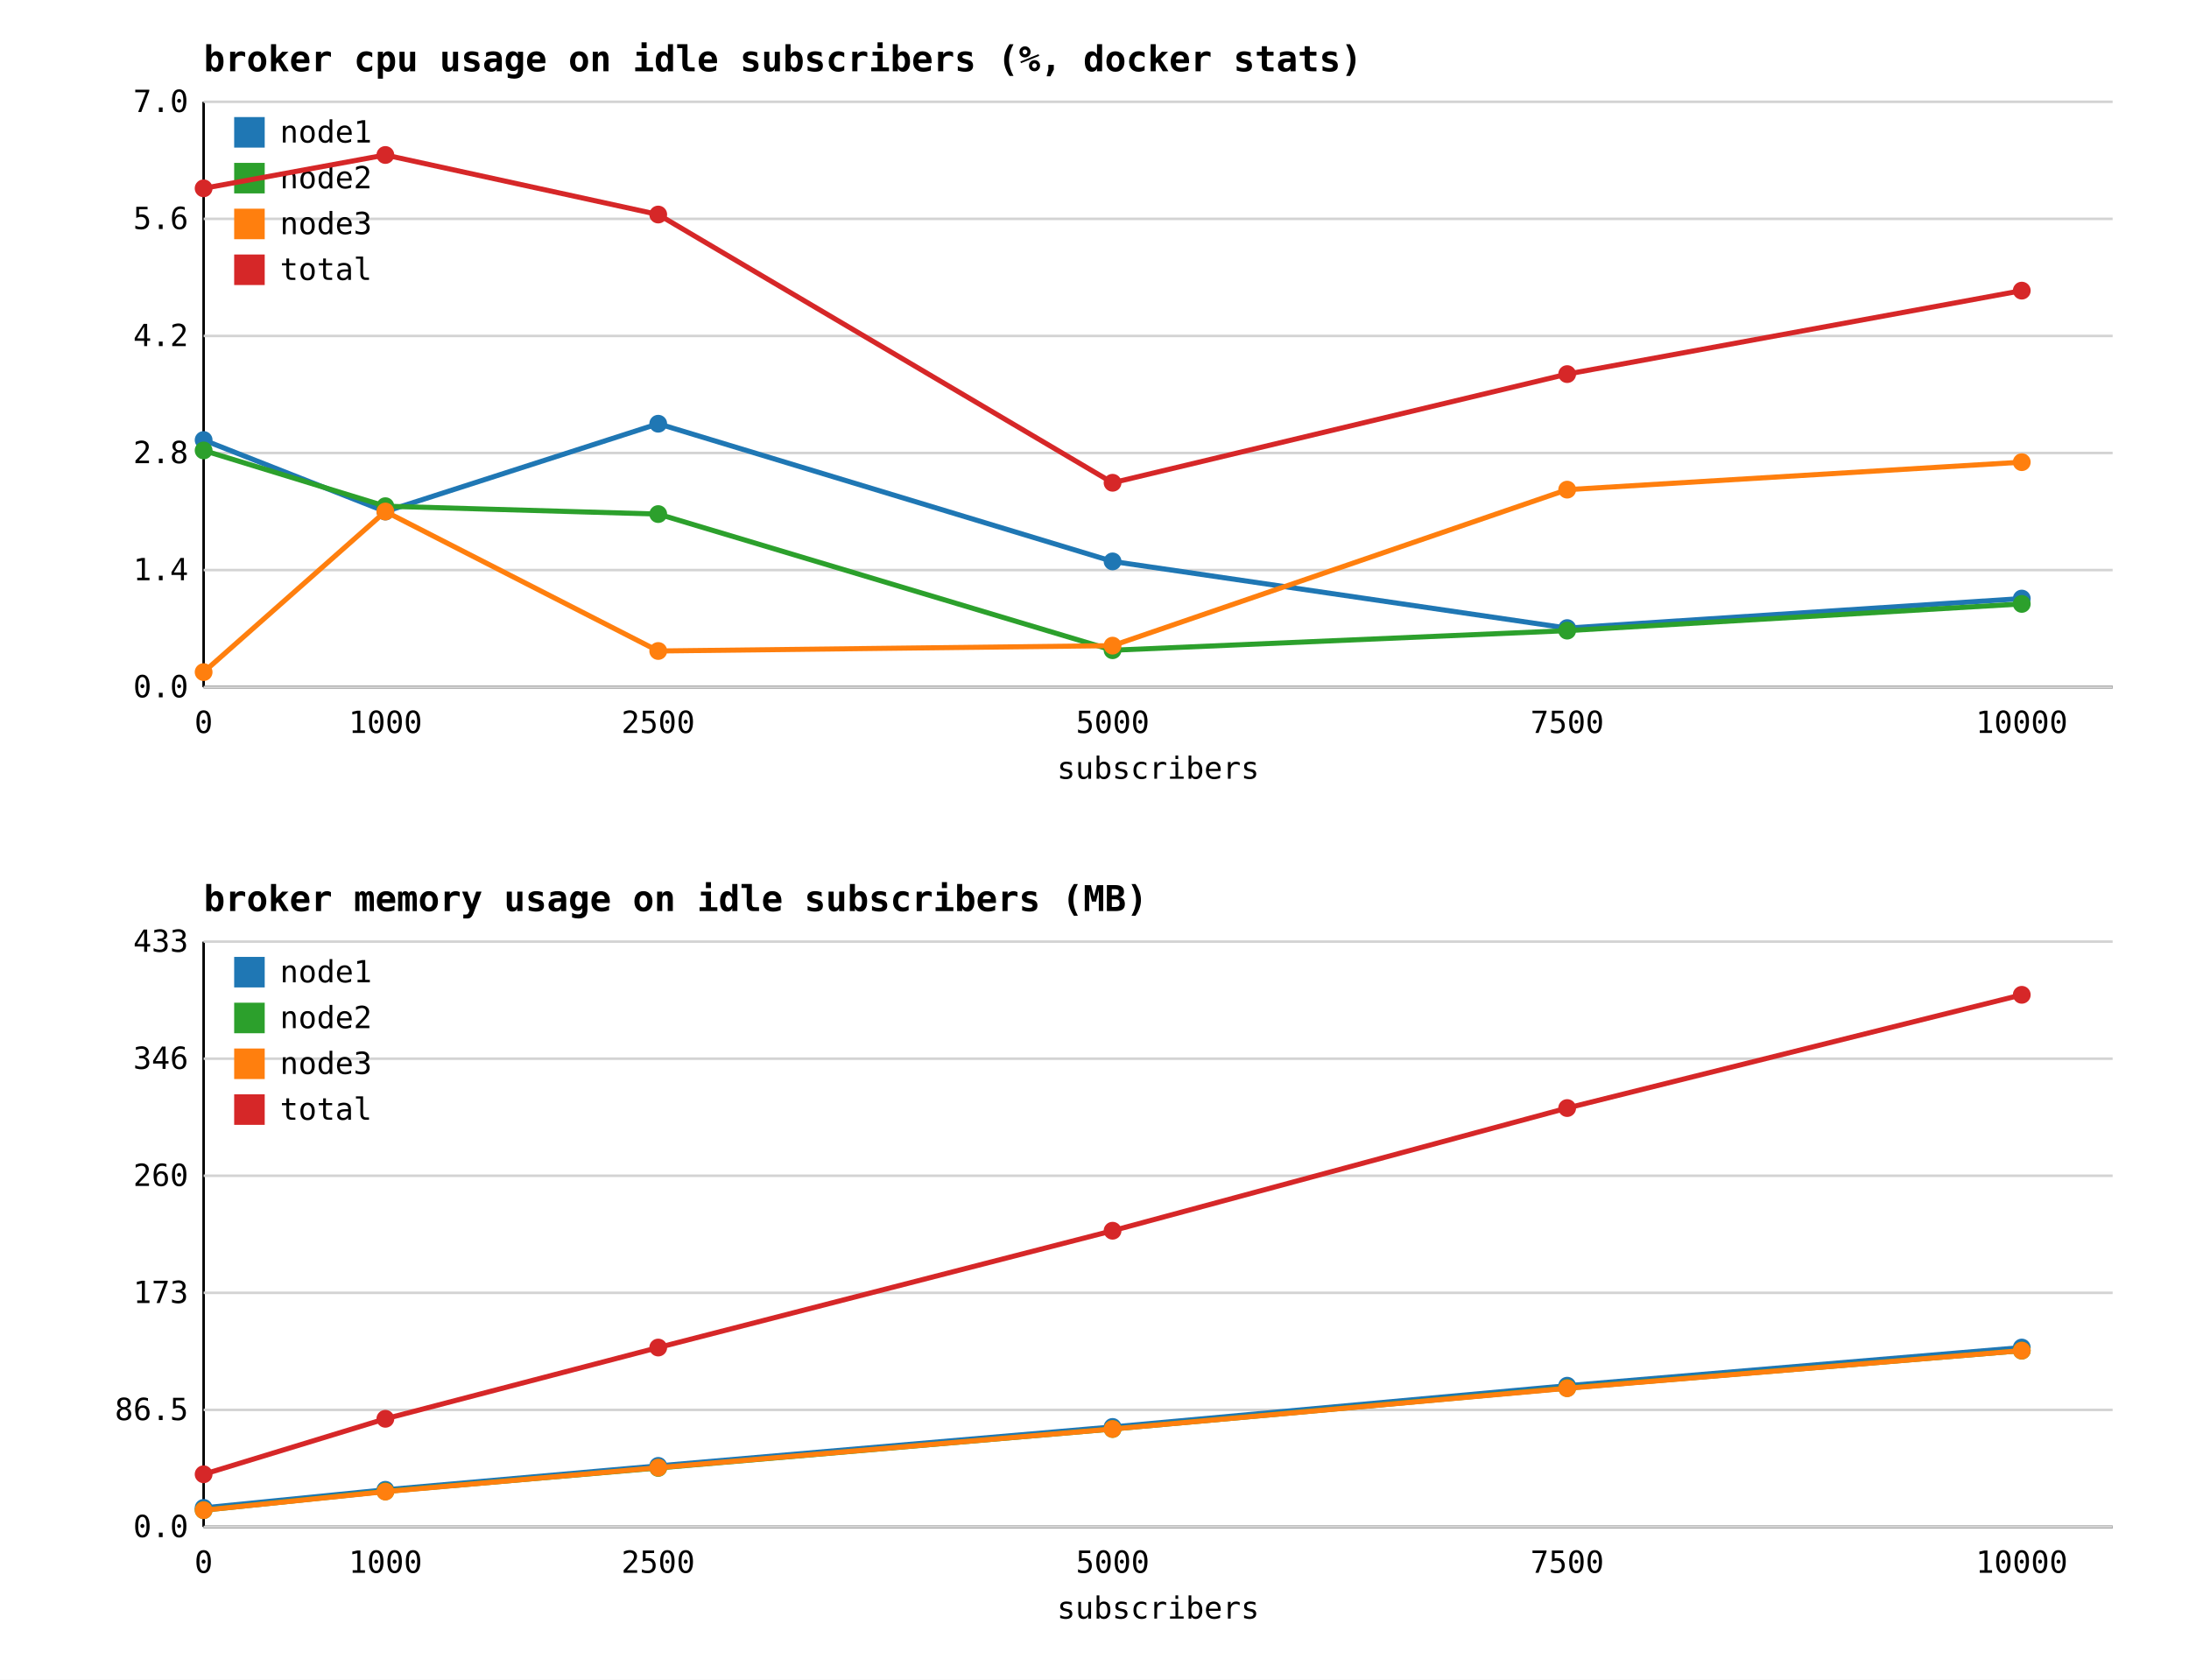
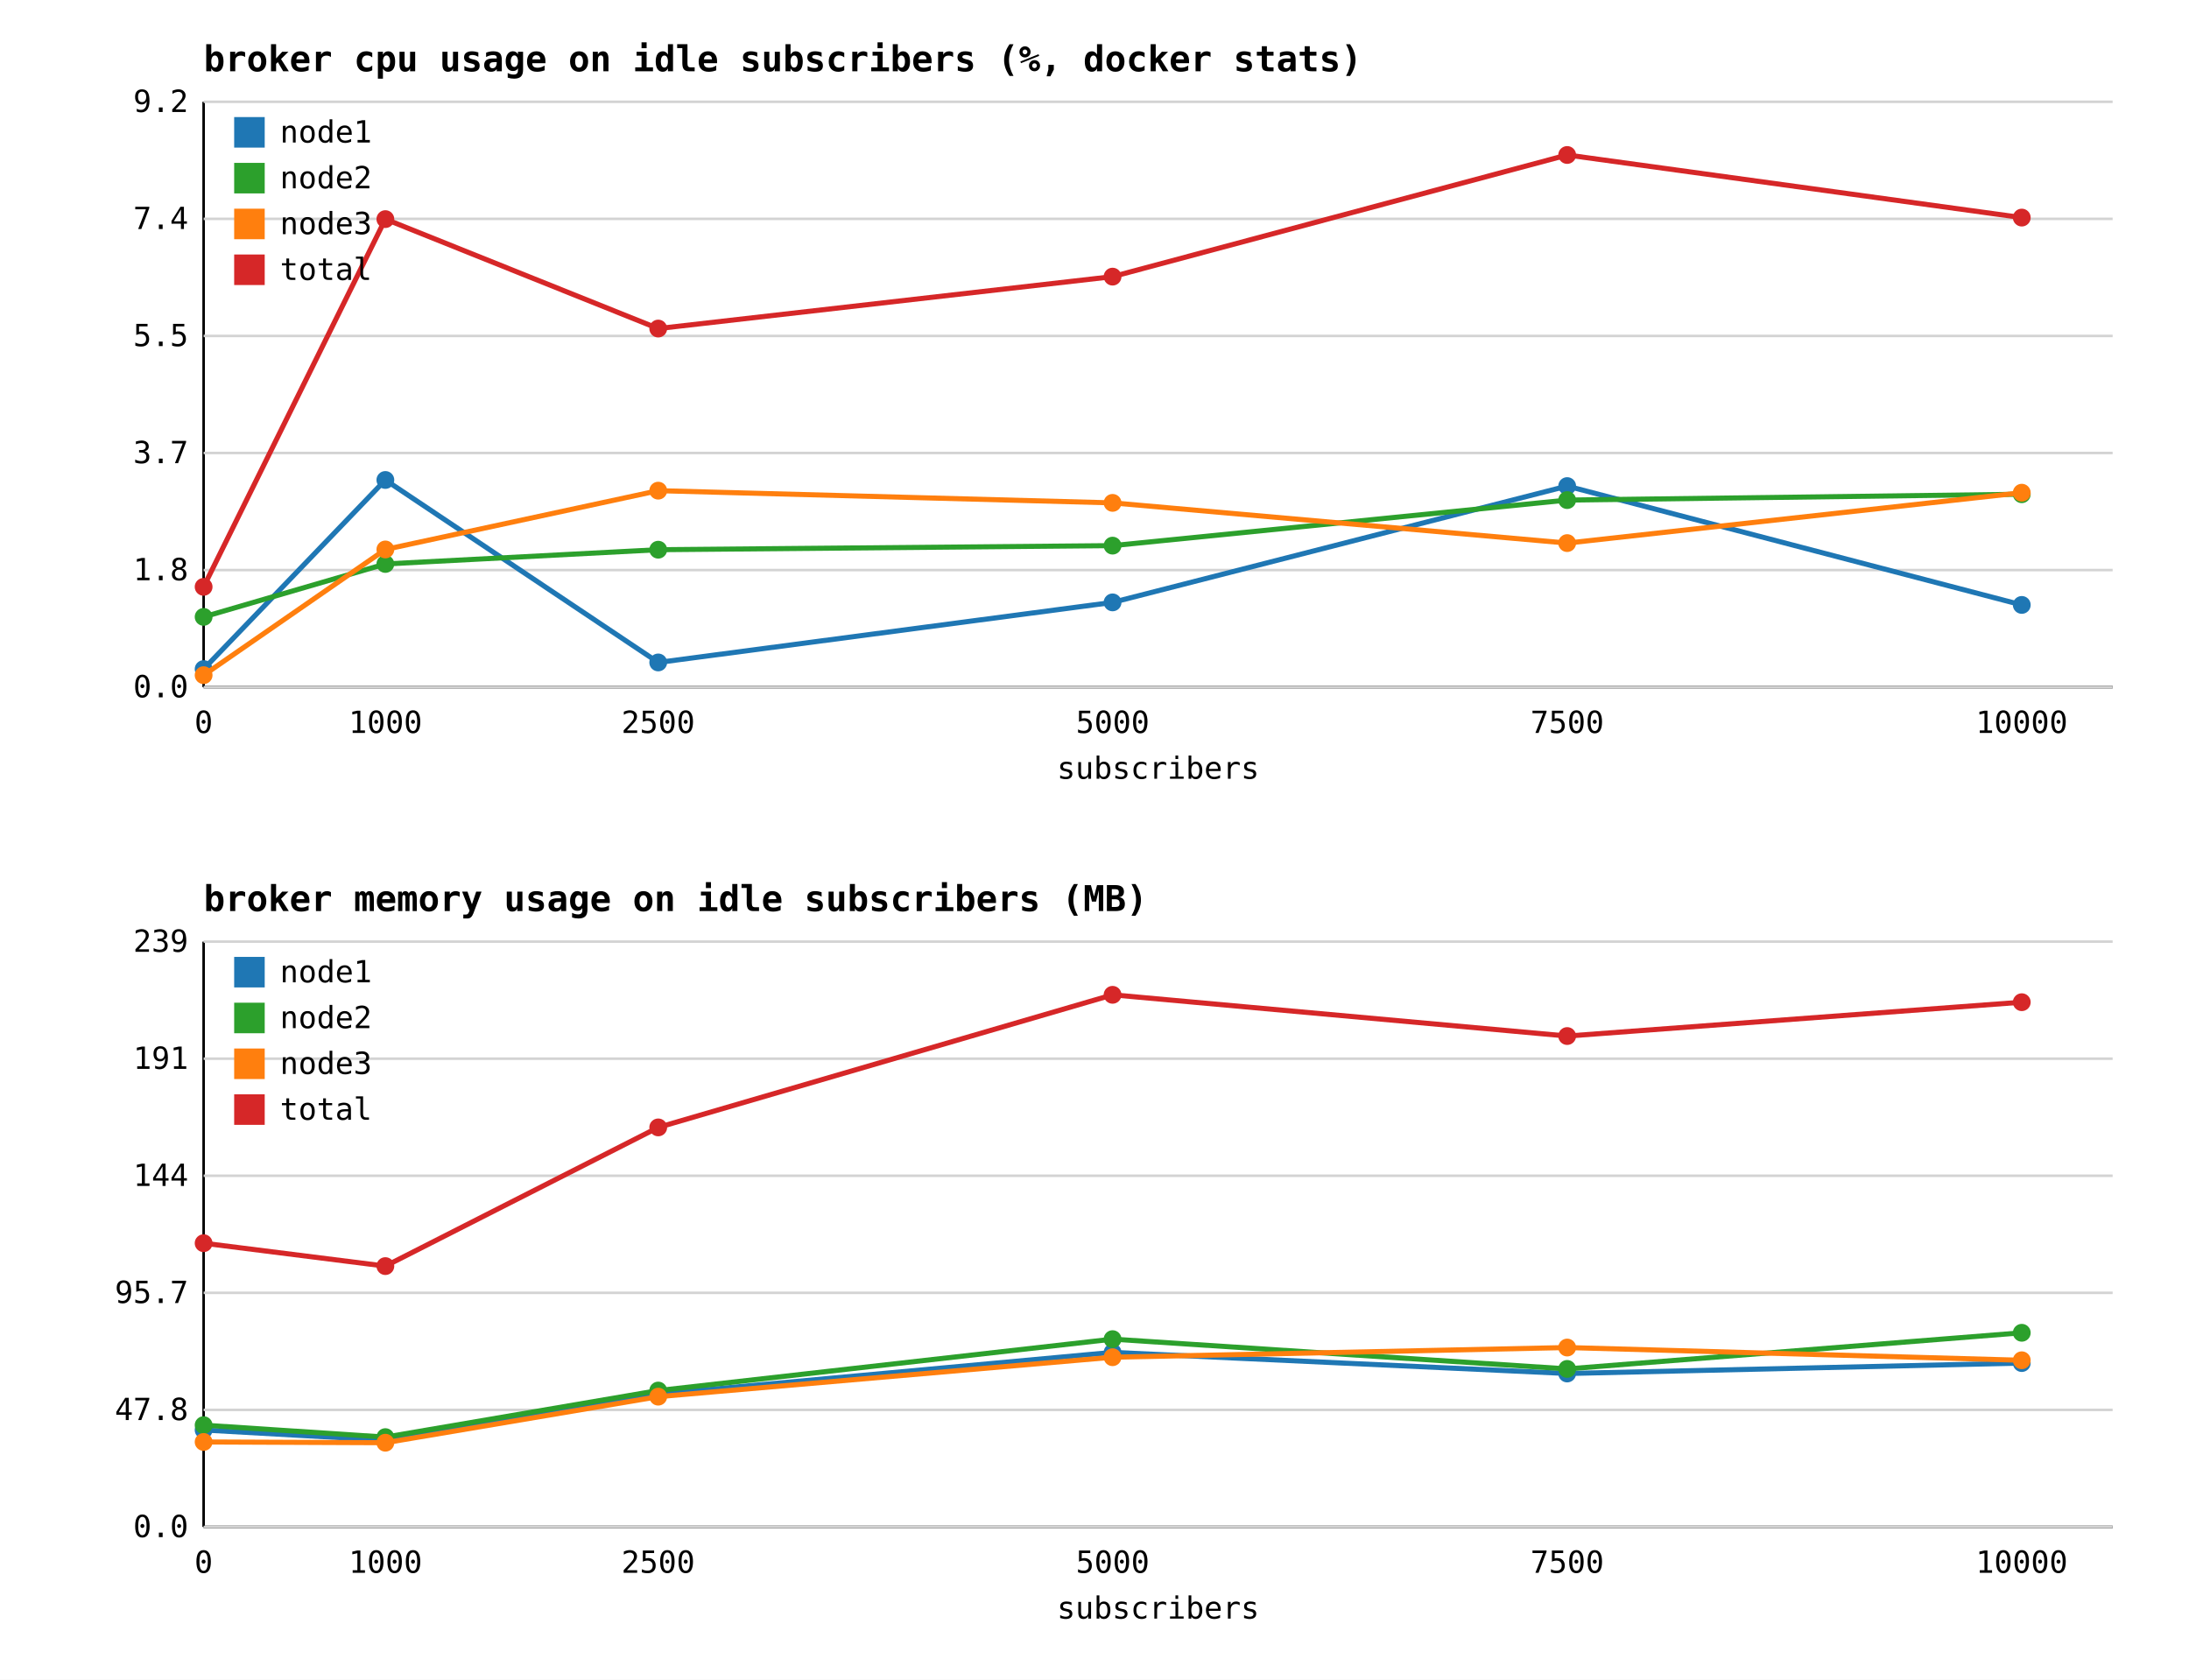
<svg xmlns="http://www.w3.org/2000/svg" width="860" height="660" viewBox="0 0 860 660" font-family="monospace" font-size="12">
  <rect width="860" height="660" fill="white" />
  <text x="80" y="28" font-size="14" font-weight="bold">broker cpu usage on idle subscribers (%, docker stats)</text>
  <line x1="80" y1="270" x2="830" y2="270" stroke="black" />
  <line x1="80" y1="40" x2="80" y2="270" stroke="black" />
  <line x1="80" y1="270" x2="830" y2="270" stroke="lightgray" />
  <text x="74" y="274" text-anchor="end">0.0</text>
  <line x1="80" y1="224" x2="830" y2="224" stroke="lightgray" />
-   <text x="74" y="228" text-anchor="end">1.4</text>
+   <text x="74" y="228" text-anchor="end">1.8</text>
  <line x1="80" y1="178" x2="830" y2="178" stroke="lightgray" />
-   <text x="74" y="182" text-anchor="end">2.8</text>
+   <text x="74" y="182" text-anchor="end">3.7</text>
  <line x1="80" y1="132" x2="830" y2="132" stroke="lightgray" />
-   <text x="74" y="136" text-anchor="end">4.2</text>
+   <text x="74" y="136" text-anchor="end">5.5</text>
  <line x1="80" y1="86" x2="830" y2="86" stroke="lightgray" />
-   <text x="74" y="90" text-anchor="end">5.6</text>
+   <text x="74" y="90" text-anchor="end">7.4</text>
  <line x1="80" y1="40" x2="830" y2="40" stroke="lightgray" />
-   <text x="74" y="44" text-anchor="end">7.0</text>
+   <text x="74" y="44" text-anchor="end">9.2</text>
  <text x="80" y="288" text-anchor="middle">0</text>
  <text x="151.429" y="288" text-anchor="middle">1000</text>
  <text x="258.571" y="288" text-anchor="middle">2500</text>
  <text x="437.143" y="288" text-anchor="middle">5000</text>
  <text x="615.714" y="288" text-anchor="middle">7500</text>
  <text x="794.286" y="288" text-anchor="middle">10000</text>
  <text x="455" y="306" text-anchor="middle">subscribers</text>
-   <polyline points="80.0,172.9 151.4,201.0 258.6,166.5 437.1,220.6 615.7,246.8 794.3,235.2" fill="none" stroke="#1f77b4" stroke-width="2" />
-   <circle cx="80.0" cy="172.9" r="3.5" fill="#1f77b4" />
-   <circle cx="151.4" cy="201.0" r="3.5" fill="#1f77b4" />
-   <circle cx="258.6" cy="166.5" r="3.5" fill="#1f77b4" />
-   <circle cx="437.1" cy="220.6" r="3.5" fill="#1f77b4" />
-   <circle cx="615.7" cy="246.8" r="3.5" fill="#1f77b4" />
-   <circle cx="794.3" cy="235.2" r="3.5" fill="#1f77b4" />
+   <polyline points="80.0,262.9 151.4,188.6 258.6,260.3 437.1,236.7 615.7,191.0 794.3,237.7" fill="none" stroke="#1f77b4" stroke-width="2" />
+   <circle cx="80.0" cy="262.9" r="3.5" fill="#1f77b4" />
+   <circle cx="151.4" cy="188.6" r="3.5" fill="#1f77b4" />
+   <circle cx="258.6" cy="260.3" r="3.5" fill="#1f77b4" />
+   <circle cx="437.1" cy="236.7" r="3.5" fill="#1f77b4" />
+   <circle cx="615.7" cy="191.0" r="3.5" fill="#1f77b4" />
+   <circle cx="794.3" cy="237.7" r="3.5" fill="#1f77b4" />
  <rect x="92" y="46" width="12" height="12" fill="#1f77b4" />
  <text x="110" y="56">node1</text>
-   <polyline points="80.0,177.0 151.4,198.9 258.6,202.0 437.1,255.5 615.7,247.8 794.3,237.3" fill="none" stroke="#2ca02c" stroke-width="2" />
-   <circle cx="80.0" cy="177.0" r="3.5" fill="#2ca02c" />
-   <circle cx="151.4" cy="198.9" r="3.5" fill="#2ca02c" />
-   <circle cx="258.6" cy="202.0" r="3.5" fill="#2ca02c" />
-   <circle cx="437.1" cy="255.5" r="3.5" fill="#2ca02c" />
-   <circle cx="615.7" cy="247.8" r="3.5" fill="#2ca02c" />
-   <circle cx="794.3" cy="237.3" r="3.5" fill="#2ca02c" />
+   <polyline points="80.0,242.4 151.4,221.6 258.6,216.0 437.1,214.4 615.7,196.5 794.3,194.2" fill="none" stroke="#2ca02c" stroke-width="2" />
+   <circle cx="80.0" cy="242.4" r="3.5" fill="#2ca02c" />
+   <circle cx="151.4" cy="221.6" r="3.5" fill="#2ca02c" />
+   <circle cx="258.6" cy="216.0" r="3.5" fill="#2ca02c" />
+   <circle cx="437.1" cy="214.4" r="3.5" fill="#2ca02c" />
+   <circle cx="615.7" cy="196.5" r="3.5" fill="#2ca02c" />
+   <circle cx="794.3" cy="194.2" r="3.5" fill="#2ca02c" />
  <rect x="92" y="64" width="12" height="12" fill="#2ca02c" />
  <text x="110" y="74">node2</text>
-   <polyline points="80.0,264.1 151.4,201.0 258.6,255.8 437.1,253.7 615.7,192.4 794.3,181.6" fill="none" stroke="#ff7f0e" stroke-width="2" />
-   <circle cx="80.0" cy="264.1" r="3.5" fill="#ff7f0e" />
-   <circle cx="151.4" cy="201.0" r="3.5" fill="#ff7f0e" />
-   <circle cx="258.6" cy="255.8" r="3.5" fill="#ff7f0e" />
-   <circle cx="437.1" cy="253.7" r="3.5" fill="#ff7f0e" />
-   <circle cx="615.7" cy="192.4" r="3.5" fill="#ff7f0e" />
-   <circle cx="794.3" cy="181.6" r="3.5" fill="#ff7f0e" />
+   <polyline points="80.0,265.3 151.4,215.9 258.6,192.8 437.1,197.6 615.7,213.4 794.3,193.6" fill="none" stroke="#ff7f0e" stroke-width="2" />
+   <circle cx="80.0" cy="265.3" r="3.5" fill="#ff7f0e" />
+   <circle cx="151.4" cy="215.9" r="3.5" fill="#ff7f0e" />
+   <circle cx="258.6" cy="192.8" r="3.5" fill="#ff7f0e" />
+   <circle cx="437.1" cy="197.6" r="3.5" fill="#ff7f0e" />
+   <circle cx="615.7" cy="213.4" r="3.5" fill="#ff7f0e" />
+   <circle cx="794.3" cy="193.6" r="3.5" fill="#ff7f0e" />
  <rect x="92" y="82" width="12" height="12" fill="#ff7f0e" />
  <text x="110" y="92">node3</text>
-   <polyline points="80.0,74.0 151.4,60.9 258.6,84.3 437.1,189.7 615.7,147.0 794.3,114.2" fill="none" stroke="#d62728" stroke-width="2" />
-   <circle cx="80.0" cy="74.0" r="3.5" fill="#d62728" />
-   <circle cx="151.4" cy="60.9" r="3.5" fill="#d62728" />
-   <circle cx="258.6" cy="84.3" r="3.5" fill="#d62728" />
-   <circle cx="437.1" cy="189.7" r="3.5" fill="#d62728" />
-   <circle cx="615.7" cy="147.0" r="3.5" fill="#d62728" />
-   <circle cx="794.3" cy="114.2" r="3.5" fill="#d62728" />
+   <polyline points="80.0,230.6 151.4,86.1 258.6,129.1 437.1,108.7 615.7,60.9 794.3,85.5" fill="none" stroke="#d62728" stroke-width="2" />
+   <circle cx="80.0" cy="230.6" r="3.5" fill="#d62728" />
+   <circle cx="151.4" cy="86.1" r="3.5" fill="#d62728" />
+   <circle cx="258.6" cy="129.1" r="3.5" fill="#d62728" />
+   <circle cx="437.1" cy="108.7" r="3.5" fill="#d62728" />
+   <circle cx="615.7" cy="60.9" r="3.5" fill="#d62728" />
+   <circle cx="794.3" cy="85.5" r="3.5" fill="#d62728" />
  <rect x="92" y="100" width="12" height="12" fill="#d62728" />
  <text x="110" y="110">total</text>
  <text x="80" y="358" font-size="14" font-weight="bold">broker memory usage on idle subscribers (MB)</text>
  <line x1="80" y1="600" x2="830" y2="600" stroke="black" />
  <line x1="80" y1="370" x2="80" y2="600" stroke="black" />
  <line x1="80" y1="600" x2="830" y2="600" stroke="lightgray" />
  <text x="74" y="604" text-anchor="end">0.0</text>
  <line x1="80" y1="554" x2="830" y2="554" stroke="lightgray" />
-   <text x="74" y="558" text-anchor="end">86.5</text>
+   <text x="74" y="558" text-anchor="end">47.8</text>
  <line x1="80" y1="508" x2="830" y2="508" stroke="lightgray" />
-   <text x="74" y="512" text-anchor="end">173</text>
+   <text x="74" y="512" text-anchor="end">95.7</text>
  <line x1="80" y1="462" x2="830" y2="462" stroke="lightgray" />
-   <text x="74" y="466" text-anchor="end">260</text>
+   <text x="74" y="466" text-anchor="end">144</text>
  <line x1="80" y1="416" x2="830" y2="416" stroke="lightgray" />
-   <text x="74" y="420" text-anchor="end">346</text>
+   <text x="74" y="420" text-anchor="end">191</text>
  <line x1="80" y1="370" x2="830" y2="370" stroke="lightgray" />
-   <text x="74" y="374" text-anchor="end">433</text>
+   <text x="74" y="374" text-anchor="end">239</text>
  <text x="80" y="618" text-anchor="middle">0</text>
  <text x="151.429" y="618" text-anchor="middle">1000</text>
  <text x="258.571" y="618" text-anchor="middle">2500</text>
  <text x="437.143" y="618" text-anchor="middle">5000</text>
  <text x="615.714" y="618" text-anchor="middle">7500</text>
  <text x="794.286" y="618" text-anchor="middle">10000</text>
  <text x="455" y="636" text-anchor="middle">subscribers</text>
-   <polyline points="80.0,592.5 151.4,585.4 258.6,576.0 437.1,560.7 615.7,544.5 794.3,529.5" fill="none" stroke="#1f77b4" stroke-width="2" />
-   <circle cx="80.0" cy="592.5" r="3.5" fill="#1f77b4" />
-   <circle cx="151.4" cy="585.4" r="3.5" fill="#1f77b4" />
-   <circle cx="258.6" cy="576.0" r="3.5" fill="#1f77b4" />
-   <circle cx="437.1" cy="560.7" r="3.5" fill="#1f77b4" />
-   <circle cx="615.7" cy="544.5" r="3.5" fill="#1f77b4" />
-   <circle cx="794.3" cy="529.5" r="3.5" fill="#1f77b4" />
+   <polyline points="80.0,561.9 151.4,565.9 258.6,547.8 437.1,531.4 615.7,539.7 794.3,535.6" fill="none" stroke="#1f77b4" stroke-width="2" />
+   <circle cx="80.0" cy="561.9" r="3.5" fill="#1f77b4" />
+   <circle cx="151.4" cy="565.9" r="3.5" fill="#1f77b4" />
+   <circle cx="258.6" cy="547.8" r="3.5" fill="#1f77b4" />
+   <circle cx="437.1" cy="531.4" r="3.5" fill="#1f77b4" />
+   <circle cx="615.7" cy="539.7" r="3.5" fill="#1f77b4" />
+   <circle cx="794.3" cy="535.6" r="3.5" fill="#1f77b4" />
  <rect x="92" y="376" width="12" height="12" fill="#1f77b4" />
  <text x="110" y="386">node1</text>
-   <polyline points="80.0,593.4 151.4,586.0 258.6,576.8 437.1,561.5 615.7,545.4 794.3,530.7" fill="none" stroke="#2ca02c" stroke-width="2" />
-   <circle cx="80.0" cy="593.4" r="3.5" fill="#2ca02c" />
-   <circle cx="151.4" cy="586.0" r="3.5" fill="#2ca02c" />
-   <circle cx="258.6" cy="576.8" r="3.5" fill="#2ca02c" />
-   <circle cx="437.1" cy="561.5" r="3.5" fill="#2ca02c" />
-   <circle cx="615.7" cy="545.4" r="3.5" fill="#2ca02c" />
-   <circle cx="794.3" cy="530.7" r="3.5" fill="#2ca02c" />
+   <polyline points="80.0,560.0 151.4,564.7 258.6,546.4 437.1,526.2 615.7,537.9 794.3,523.7" fill="none" stroke="#2ca02c" stroke-width="2" />
+   <circle cx="80.0" cy="560.0" r="3.5" fill="#2ca02c" />
+   <circle cx="151.4" cy="564.7" r="3.5" fill="#2ca02c" />
+   <circle cx="258.6" cy="546.4" r="3.5" fill="#2ca02c" />
+   <circle cx="437.1" cy="526.2" r="3.5" fill="#2ca02c" />
+   <circle cx="615.7" cy="537.9" r="3.5" fill="#2ca02c" />
+   <circle cx="794.3" cy="523.7" r="3.5" fill="#2ca02c" />
  <rect x="92" y="394" width="12" height="12" fill="#2ca02c" />
  <text x="110" y="404">node2</text>
-   <polyline points="80.0,593.4 151.4,586.1 258.6,576.7 437.1,561.5 615.7,545.5 794.3,530.7" fill="none" stroke="#ff7f0e" stroke-width="2" />
-   <circle cx="80.0" cy="593.4" r="3.5" fill="#ff7f0e" />
-   <circle cx="151.4" cy="586.1" r="3.5" fill="#ff7f0e" />
-   <circle cx="258.6" cy="576.7" r="3.5" fill="#ff7f0e" />
-   <circle cx="437.1" cy="561.5" r="3.5" fill="#ff7f0e" />
-   <circle cx="615.7" cy="545.5" r="3.5" fill="#ff7f0e" />
-   <circle cx="794.3" cy="530.7" r="3.5" fill="#ff7f0e" />
+   <polyline points="80.0,566.6 151.4,566.9 258.6,548.8 437.1,533.3 615.7,529.5 794.3,534.5" fill="none" stroke="#ff7f0e" stroke-width="2" />
+   <circle cx="80.0" cy="566.6" r="3.5" fill="#ff7f0e" />
+   <circle cx="151.4" cy="566.9" r="3.5" fill="#ff7f0e" />
+   <circle cx="258.6" cy="548.8" r="3.5" fill="#ff7f0e" />
+   <circle cx="437.1" cy="533.3" r="3.5" fill="#ff7f0e" />
+   <circle cx="615.7" cy="529.5" r="3.5" fill="#ff7f0e" />
+   <circle cx="794.3" cy="534.5" r="3.5" fill="#ff7f0e" />
  <rect x="92" y="412" width="12" height="12" fill="#ff7f0e" />
  <text x="110" y="422">node3</text>
-   <polyline points="80.0,579.3 151.4,557.5 258.6,529.5 437.1,483.6 615.7,435.4 794.3,390.9" fill="none" stroke="#d62728" stroke-width="2" />
-   <circle cx="80.0" cy="579.3" r="3.5" fill="#d62728" />
-   <circle cx="151.4" cy="557.5" r="3.5" fill="#d62728" />
-   <circle cx="258.6" cy="529.5" r="3.5" fill="#d62728" />
-   <circle cx="437.1" cy="483.6" r="3.5" fill="#d62728" />
-   <circle cx="615.7" cy="435.4" r="3.5" fill="#d62728" />
-   <circle cx="794.3" cy="390.9" r="3.5" fill="#d62728" />
+   <polyline points="80.0,488.5 151.4,497.5 258.6,443.0 437.1,390.9 615.7,407.1 794.3,393.8" fill="none" stroke="#d62728" stroke-width="2" />
+   <circle cx="80.0" cy="488.5" r="3.5" fill="#d62728" />
+   <circle cx="151.4" cy="497.5" r="3.5" fill="#d62728" />
+   <circle cx="258.6" cy="443.0" r="3.5" fill="#d62728" />
+   <circle cx="437.1" cy="390.9" r="3.5" fill="#d62728" />
+   <circle cx="615.7" cy="407.1" r="3.5" fill="#d62728" />
+   <circle cx="794.3" cy="393.8" r="3.5" fill="#d62728" />
  <rect x="92" y="430" width="12" height="12" fill="#d62728" />
  <text x="110" y="440">total</text>
</svg>
